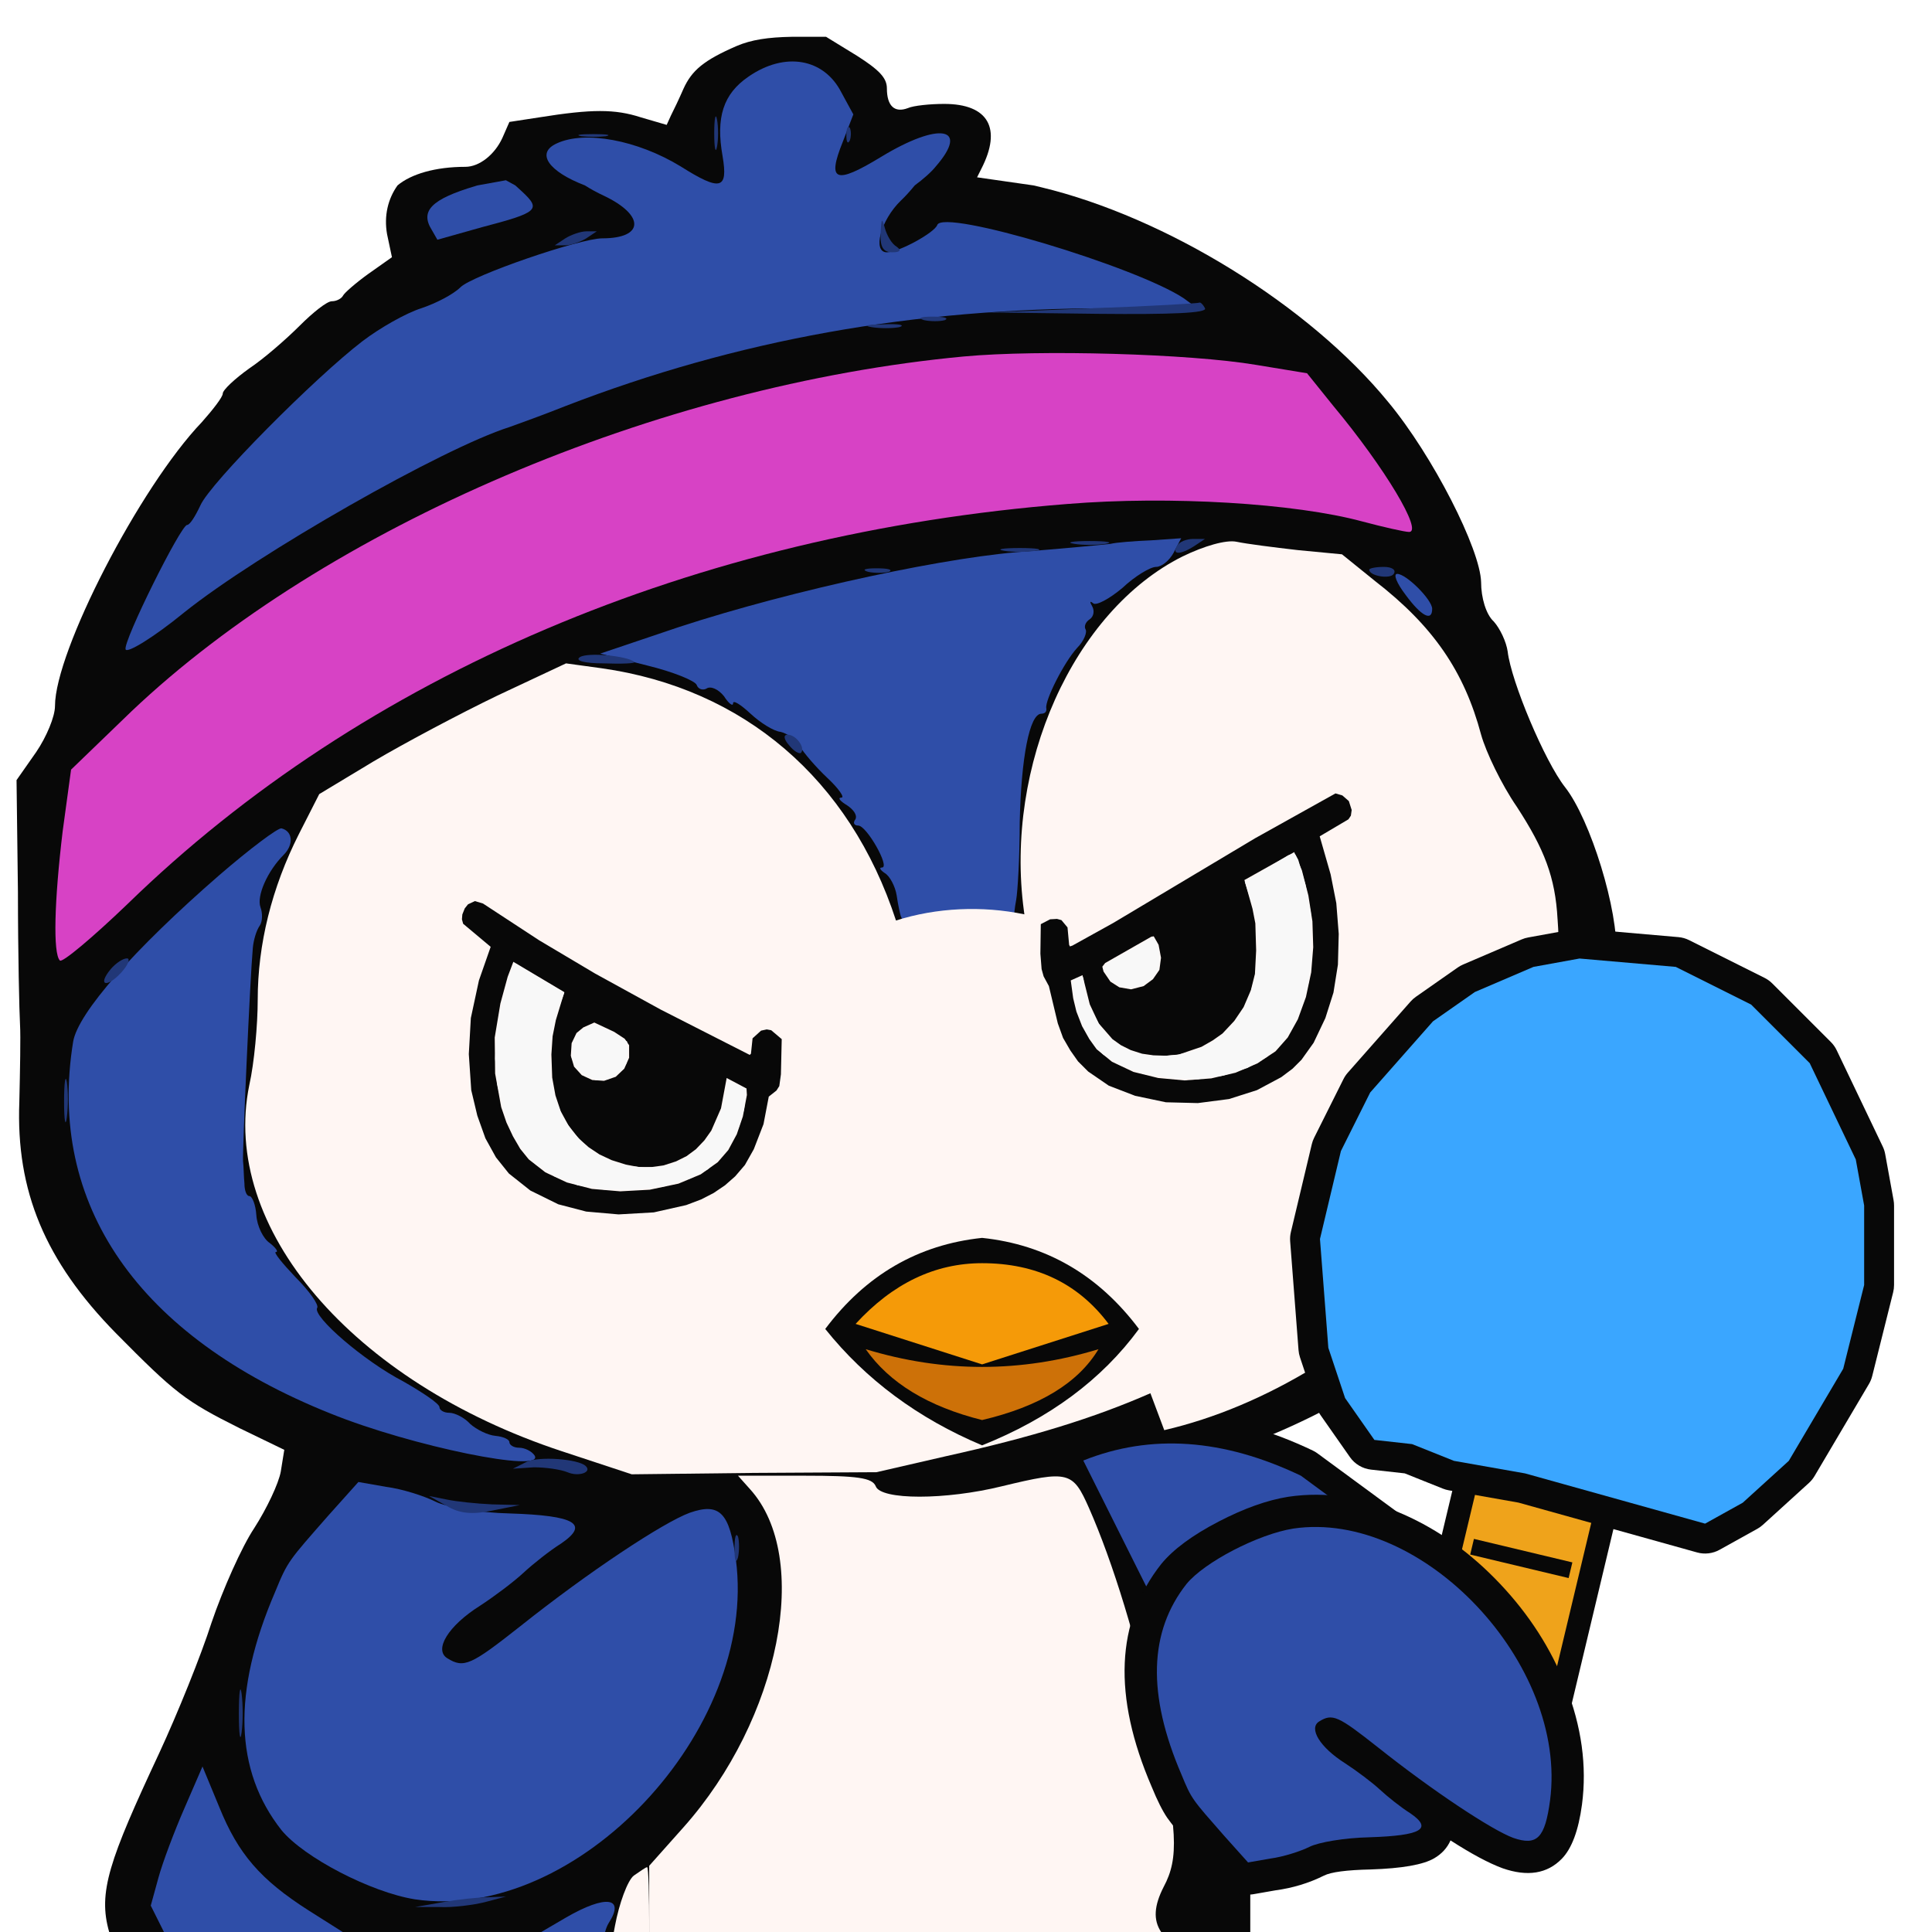
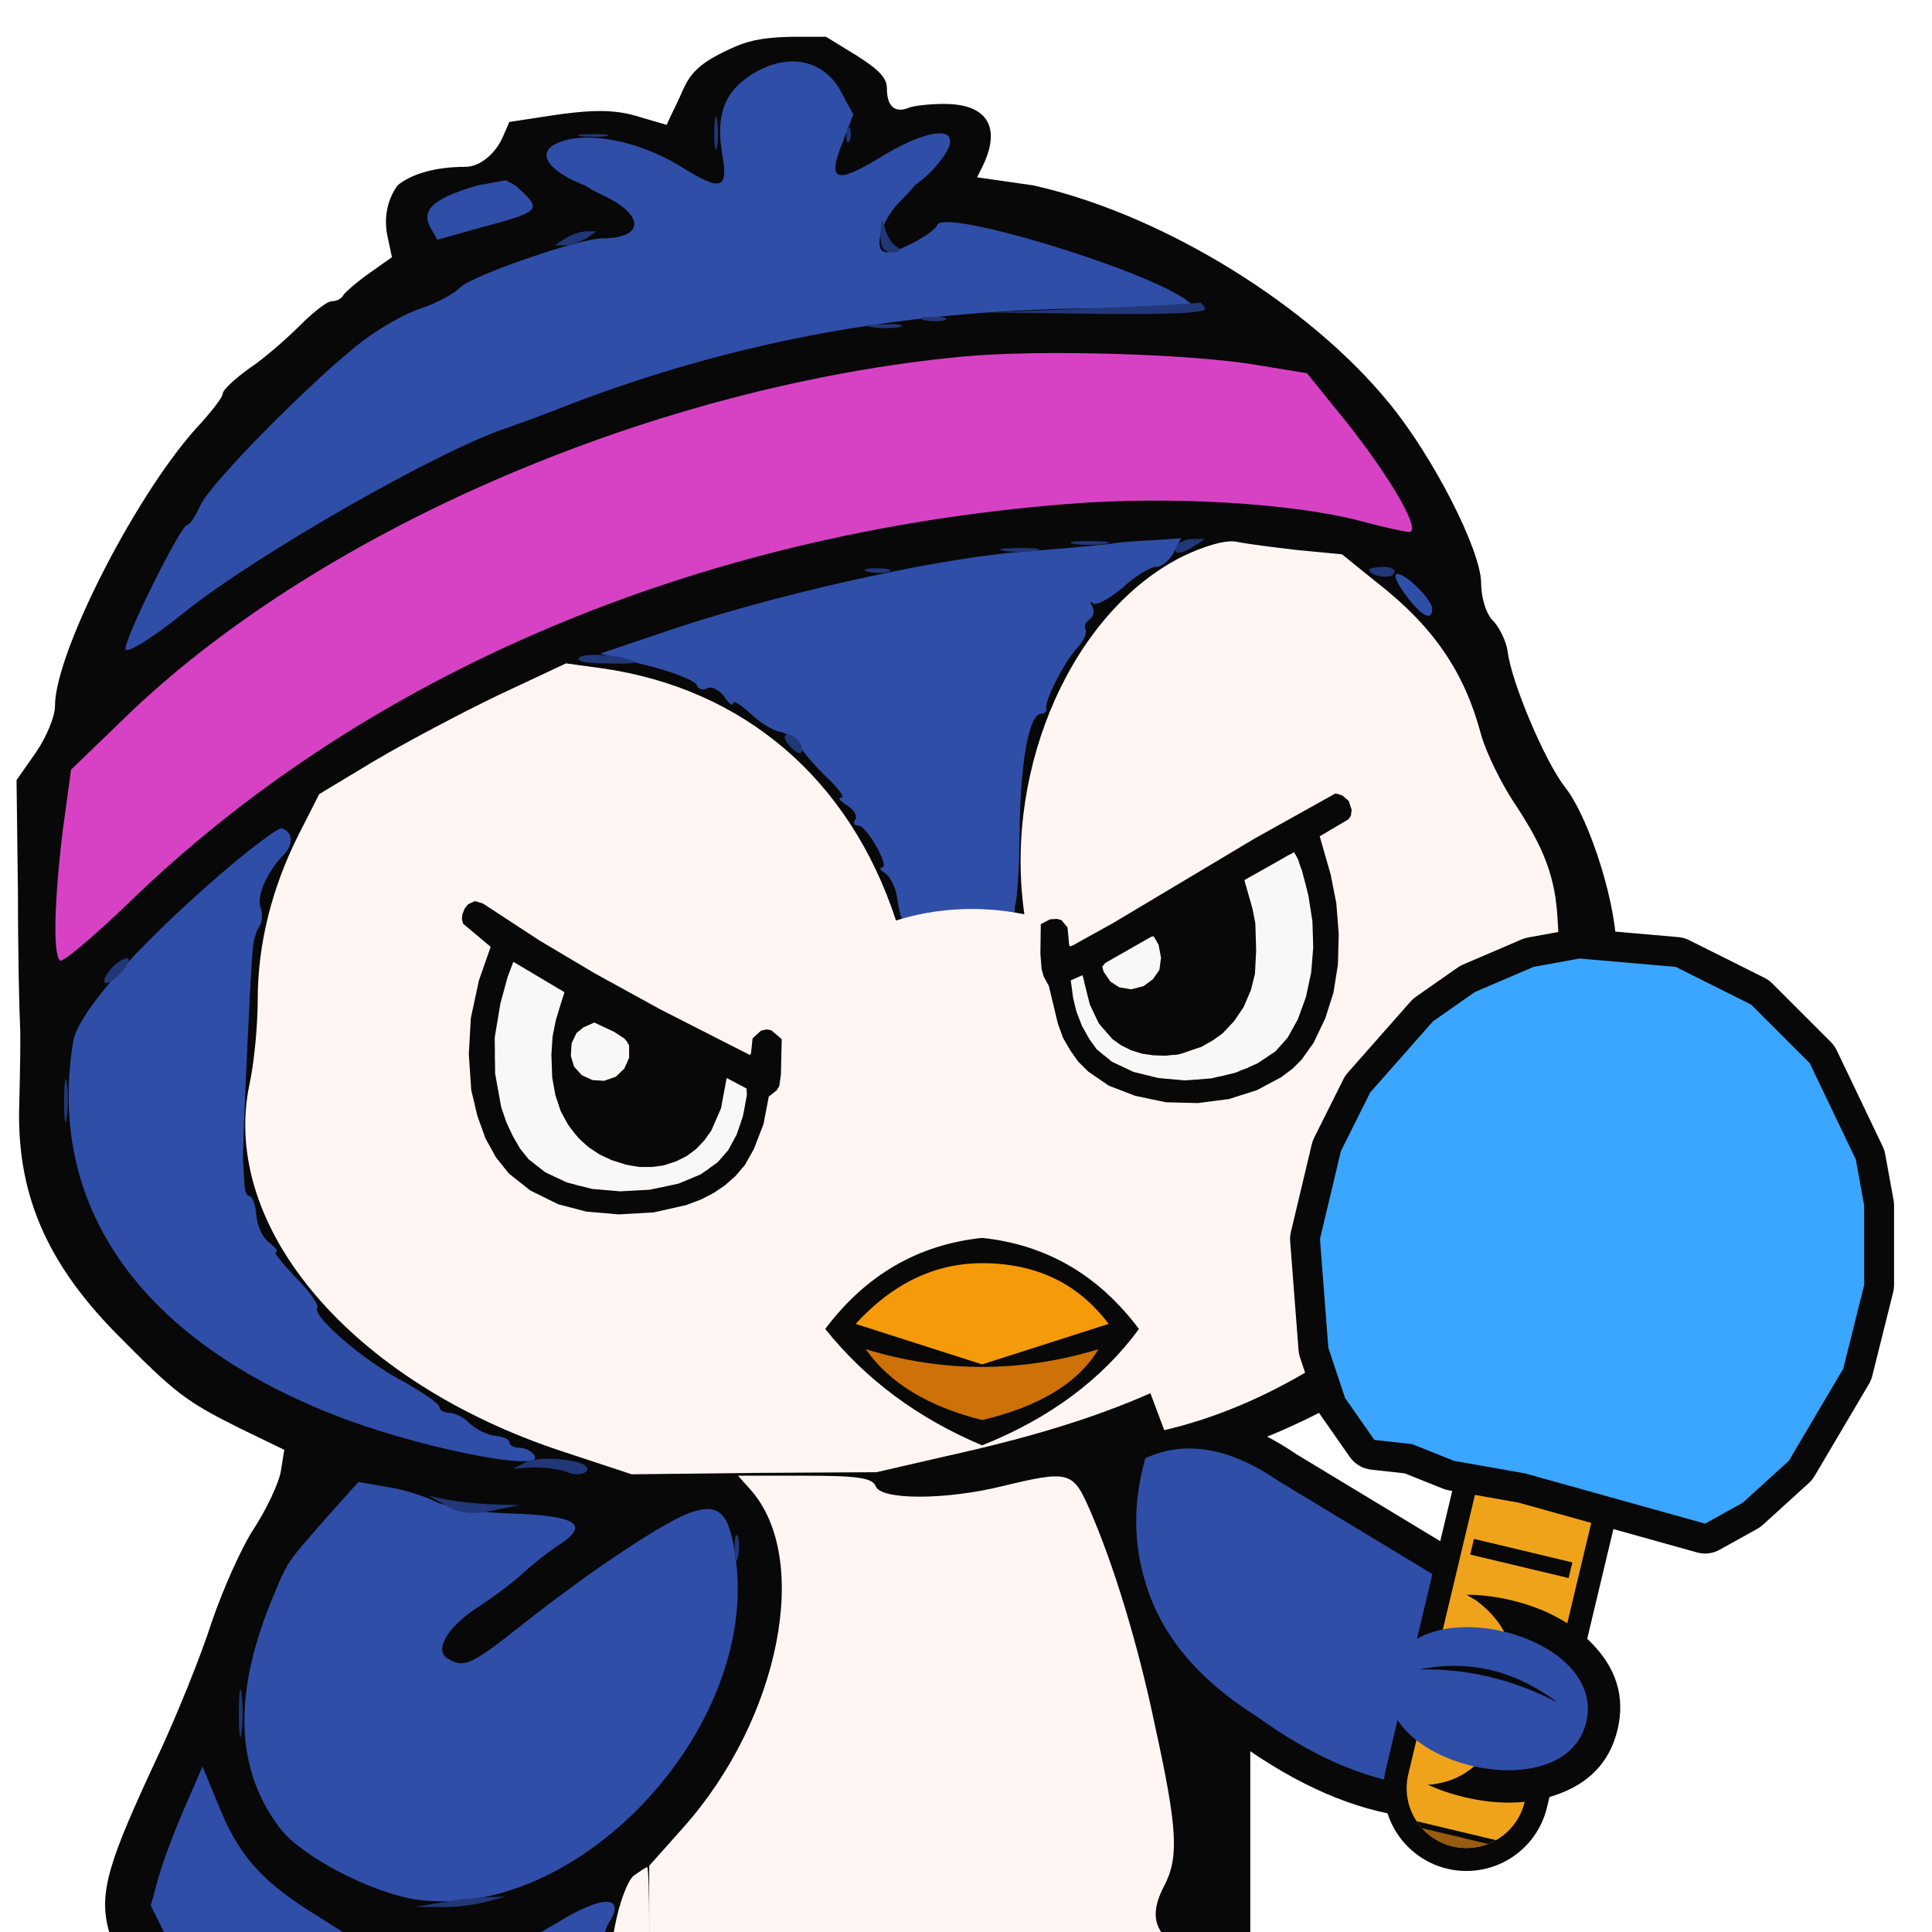
<svg xmlns="http://www.w3.org/2000/svg" viewBox="0 0 420 420" aria-hidden="true" class="sthings" data-character="pip">
  <g data-pip-part="body">
    <path fill="#080808" fill-rule="evenodd" d="M160.128 10.006C163.32 8.638 166.967 8.091 172.135 8H179.58L186.267 12.103C191.13 15.203 192.802 16.936 192.802 19.215C192.802 23.045 194.474 24.595 197.362 23.501C198.577 22.954 202.225 22.589 205.264 22.589C214.839 22.589 217.878 27.878 213.32 36.723L212.408 38.547L224.663 40.305L226.389 40.718C253.592 47.253 284.595 66.401 301.767 87.373C311.495 99.076 321.828 119.44 321.98 126.582C321.98 129.926 323.045 133.573 324.716 135.093C326.084 136.613 327.451 139.501 327.755 141.628C328.515 148.163 335.81 165.488 340.217 171.11C345.764 178.157 351.902 198.068 351.339 207.505H271.8V420.0H23.735C21.258 411.385 23.707 404.441 34.598 381.139C38.549 372.628 43.716 359.863 45.996 352.719C48.427 345.577 52.53 336.306 55.266 332.203C58.002 327.947 60.586 322.477 61.041 319.893L61.801 315.182L52.075 310.471C40.221 304.544 38.093 302.872 25.176 289.803C9.826 274.15 3.443 258.952 4.203 239.5C4.355 232.813 4.508 225.214 4.355 222.782C4.203 220.198 3.899 207.281 3.899 193.907L3.596 169.591L7.851 163.513C10.13 160.169 11.954 155.762 11.954 153.482C11.954 141.628 30.342 105.915 43.868 91.781C46.3 89.045 48.427 86.309 48.427 85.55C48.427 84.79 51.011 82.358 54.202 80.079C57.395 77.951 62.258 73.696 65.145 70.808C68.033 67.921 71.072 65.49 72.136 65.49C73.199 65.49 74.263 64.881 74.567 64.273C74.871 63.666 77.302 61.538 80.038 59.563L85.205 55.915L84.141 50.9C83.444 46.908 84.333 43.233 86.42 40.305C89.34 37.848 94.605 36.267 101.162 36.267C104.202 36.267 107.546 33.623 109.217 29.975L110.737 26.51L117.272 25.507C128.67 23.684 133.685 23.684 139.308 25.507L144.93 27.149L145.842 25.142C146.451 23.957 147.666 21.404 148.578 19.306C150.402 15.294 152.986 13.106 160.128 10.006Z" />
    <path fill="#080808" fill-rule="evenodd" d="M326.8 192.105 351.338 207.505Q350.89 221.805 349.9 238.305Q347.7 269.105 314.7 288.905Q286.1 312.005 252.0 319.705L248.7 305.405Q290.5 294.405 308.1 271.305Q331.2 246.005 326.8 219.605Z" />
    <path fill="#2f4ea8" fill-rule="evenodd" d="M162.712 16.662C170.614 11.191 179.125 12.65 182.924 20.127L185.508 24.869L183.228 30.796C179.733 39.458 181.557 40.188 191.587 34.079C204.201 26.419 210.887 27.605 203.44 36.175C202.47 37.399 200.691 38.958 198.86 40.305C197.826 41.573 196.774 42.727 195.842 43.605C191.435 47.86 189.611 54.851 192.802 54.851C195.386 54.851 203.137 50.596 203.745 48.925C204.961 45.277 247.21 58.043 257.391 64.881L260.279 67.009H241.13C198.426 67.009 160.28 73.847 122.895 88.285C118.336 90.109 112.864 92.084 110.737 92.844C96.299 97.404 56.026 120.352 40.07 133.118C33.383 138.589 27.608 142.084 27.303 141.172C26.696 139.501 39.31 114.121 40.677 114.121C41.285 114.121 42.501 112.145 43.564 109.866C45.692 105.003 68.488 82.054 78.823 74.152C82.622 71.265 88.245 68.072 91.588 67.009C94.779 65.945 98.579 63.969 100.099 62.45C102.683 59.866 126.086 51.812 130.949 51.812C140.067 51.812 140.22 46.796 131.253 42.541C129.771 41.852 128.4 41.1 127.153 40.305C119.322 37.308 116.352 33.284 121.071 31.161C127.15 28.334 138.548 30.431 147.971 36.175C156.633 41.647 158.304 41.191 157.089 33.988C155.57 25.507 157.24 20.401 162.712 16.662Z" />
    <path fill="#2f4ea8" fill-rule="evenodd" d="M112.022 40.305 113.473 41.629C117.727 45.581 116.967 46.189 104.81 49.38L95.084 52.116L93.867 49.988C91.285 45.884 93.716 43.301 103.442 40.414L103.802 40.305L109.977 39.185Z" />
    <path fill="#2f4ea8" fill-rule="evenodd" d="M241.435 118.225C242.65 117.92 246.601 117.616 250.249 117.465L256.784 117.008L255.112 120.2C254.2 121.871 252.528 123.24 251.312 123.24C250.097 123.24 246.753 125.215 244.017 127.798C241.13 130.23 238.242 131.75 237.635 131.142C236.875 130.534 236.875 130.838 237.483 131.902C237.939 132.814 237.787 134.029 236.875 134.638C235.963 135.245 235.66 136.157 235.963 136.765C236.42 137.372 235.66 139.348 234.139 140.868C231.252 144.059 227.149 152.266 227.452 153.938C227.604 154.697 227.149 155.154 226.389 155.154C223.805 155.154 221.982 164.728 221.677 178.862C221.677 186.46 221.222 193.907 220.917 195.579C220.614 197.098 220.31 199.682 220.31 201.05C220.158 202.873 218.942 203.785 216.359 203.785C214.23 203.785 210.127 204.85 207.088 206.065C201.313 208.496 197.058 207.737 198.426 204.393C198.882 203.178 198.426 202.266 197.514 202.266C196.602 202.266 195.995 201.809 195.995 201.05C196.146 200.442 196.146 199.682 195.842 199.226C195.69 198.77 195.235 196.794 194.93 194.667C194.626 192.691 193.411 190.412 192.347 189.804C191.435 189.196 190.979 188.588 191.739 188.588C193.562 188.588 188.396 179.469 186.572 179.469C185.66 179.469 185.355 178.862 185.964 178.102C186.42 177.19 185.508 175.975 184.14 175.063C182.621 174.151 182.012 173.391 182.924 173.391C183.685 173.391 182.316 171.415 179.885 169.135C177.301 166.704 174.717 163.665 173.805 162.144C173.046 160.777 171.071 159.409 169.702 159.105C168.183 158.953 165.296 157.129 163.167 155.154C161.04 153.178 159.368 152.115 159.368 152.875C159.368 153.634 158.457 153.026 157.392 151.354C156.177 149.834 154.505 149.075 153.593 149.682C152.834 150.139 151.77 149.834 151.465 148.922C151.162 148.01 146.299 146.035 140.676 144.668L130.493 142.084L143.108 137.829C166.663 129.622 201.921 121.719 220.917 120.047C230.948 119.288 240.218 118.376 241.435 118.225Z" />
    <path fill="#2f4ea8" fill-rule="evenodd" d="M305.567 129.318C303.591 126.734 302.832 124.759 303.743 124.759C305.72 124.759 311.342 130.382 311.342 132.357C311.342 135.245 308.911 133.878 305.567 129.318Z" />
    <path fill="#2f4ea8" fill-rule="evenodd" d="M47.667 190.259C54.354 184.484 60.434 179.926 61.193 180.078C63.625 180.685 63.929 183.572 61.649 185.853C58.154 189.347 55.723 194.819 56.634 197.251C57.09 198.466 57.09 200.29 56.483 201.202C55.723 202.266 55.114 204.393 54.963 206.065C54.354 212.752 52.683 250.29 52.835 252.417C52.987 253.632 52.987 255.913 53.139 257.28C53.139 258.8 53.595 260.016 54.202 260.016C54.811 260.016 55.571 261.84 55.723 264.119C55.874 266.551 57.242 269.285 58.61 270.197C59.977 271.262 60.586 272.173 59.977 272.173C59.37 272.173 61.346 274.605 64.233 277.644C67.273 280.684 69.4 283.723 68.945 284.331C67.88 286.155 79.126 295.881 87.637 300.289C91.892 302.72 95.539 305.152 95.539 305.912C95.539 306.519 96.451 307.128 97.667 307.128C98.883 307.128 101.011 308.191 102.226 309.559C103.595 310.775 106.026 311.991 107.698 312.143C109.37 312.294 110.737 312.903 110.737 313.51C110.737 314.118 111.649 314.726 112.864 314.726C114.08 314.726 115.6 315.485 116.208 316.397C118.639 320.35 89.461 314.422 71.832 307.279C30.039 290.563 10.13 261.84 15.905 226.429C16.97 220.198 29.127 206.369 47.667 190.259Z" />
-     <path fill="#080808" fill-rule="evenodd" d="M233.253 311.887Q257.717 302.103 285.41 315.347Q285.925 315.593 286.384 315.931L323.784 343.431Q324.264 343.784 324.666 344.224Q325.067 344.664 325.377 345.173Q325.685 345.684 325.888 346.244Q326.091 346.804 326.181 347.393Q326.271 347.982 326.243 348.577Q326.217 349.172 326.075 349.75Q325.932 350.329 325.68 350.869Q325.427 351.409 325.074 351.889Q324.857 352.185 324.605 352.452Q306.216 371.991 283.164 381.295Q274.377 385.931 266.662 381.644Q260.033 377.961 255.407 367.569L244.585 349.173Q244.48 348.995 244.389 348.811L230.089 320.211Q229.822 319.678 229.665 319.103Q229.507 318.528 229.465 317.934Q229.423 317.339 229.497 316.748Q229.572 316.158 229.76 315.592Q229.949 315.027 230.244 314.509Q230.539 313.992 230.93 313.541Q231.32 313.091 231.791 312.726Q232.262 312.36 232.794 312.094Q233.02 311.981 233.253 311.887Z" />
-     <path fill="#2f4ea8" fill-rule="evenodd" d="M235.5 317.505Q257.5 308.705 282.8 320.805L320.2 348.305Q302.6 367.005 280.6 375.805Q276.341 378.128 272.627 377.453Q265.79 376.21 260.8 364.805L249.8 346.105Z" />
+     <path fill="#080808" fill-rule="evenodd" d="M246.067 310.644Q262.609 303.01 281.792 316.113L324.622 342.01Q324.921 342.191 325.2 342.4Q341.325 354.494 333.623 375.274Q326.946 396.345 306.534 394.984Q306.333 394.971 306.132 394.946Q288.434 392.734 269.077 378.801Q248.004 365.423 242.284 345.975Q237.699 331.074 242.269 315.077Q242.373 314.715 242.515 314.366Q242.656 314.017 242.835 313.685Q243.013 313.353 243.226 313.043Q243.439 312.732 243.684 312.446Q243.929 312.16 244.203 311.902Q244.478 311.644 244.778 311.417Q245.078 311.189 245.402 310.996Q245.725 310.802 246.067 310.644Z" />
+     <path fill="#2f4ea8" fill-rule="evenodd" d="M249 317Q262 311 278 322L321 348Q333 357 327 373Q322 389 307 388Q291 386 273 373Q254 361 249 344Q245 331 249 317Z" />
    <path fill="#2f4ea8" fill-rule="evenodd" d="M71.376 329.468 77.911 322.172 83.989 323.237C87.485 323.693 92.196 325.213 94.627 326.428C97.059 327.644 104.05 328.859 110.889 329.012C125.023 329.468 128.214 331.291 121.983 335.546C119.551 337.066 115.904 339.954 113.776 341.929C111.649 343.905 107.393 347.096 104.354 349.072C97.363 353.479 94.324 358.646 97.211 360.47C100.859 362.75 102.378 361.99 113.168 353.479C128.062 341.626 144.171 330.988 149.946 328.859C156.48 326.58 158.609 328.859 159.976 339.042C164.839 376.123 125.326 418.068 90.221 412.901C80.646 411.381 66.057 403.782 61.193 397.856C51.011 384.938 50.403 367.917 59.826 346.032C62.561 339.346 62.713 339.346 71.376 329.468Z" />
    <path fill="#2f4ea8" fill-rule="evenodd" d="M40.07 393.144 44.021 384.026 47.667 392.841C51.771 403.022 56.634 408.646 67.121 415.332L74.498 420.0H35.64L32.774 414.269L34.446 408.19C35.358 404.846 37.941 398.007 40.07 393.144Z" />
    <path fill="#2f4ea8" fill-rule="evenodd" d="M123.047 416.853C131.71 411.838 135.964 412.445 132.317 418.068C131.991 418.611 131.724 419.29 131.542 420.0H117.666Z" />
    <path fill="#213777" fill-rule="evenodd" d="M155.265 28.972C155.265 25.689 155.57 24.413 155.873 25.963C156.177 27.605 156.177 30.34 155.873 31.89C155.57 33.531 155.265 32.255 155.265 28.972Z" />
    <path fill="#213777" fill-rule="evenodd" d="M183.988 29.428C183.988 27.878 184.292 27.24 184.748 27.787C185.052 28.425 185.052 29.701 184.748 30.523C184.292 31.434 183.988 30.887 183.988 29.428Z" />
    <path fill="#213777" fill-rule="evenodd" d="M126.39 29.61C124.871 29.337 126.086 29.154 128.974 29.154C131.861 29.154 133.077 29.337 131.71 29.61C130.189 29.793 127.758 29.793 126.39 29.61Z" />
    <path fill="#213777" fill-rule="evenodd" d="M191.435 50.596C191.587 47.404 191.739 47.253 192.347 49.532C192.802 51.204 193.866 53.028 194.93 53.635C195.995 54.395 195.69 54.851 194.018 54.851C192.042 54.851 191.283 53.788 191.435 50.596Z" />
    <path fill="#213777" fill-rule="evenodd" d="M122.895 51.812C124.111 51.052 126.238 50.292 127.454 50.292H129.734L127.454 51.812C126.238 52.571 124.111 53.331 122.895 53.331H120.615Z" />
    <path fill="#213777" fill-rule="evenodd" d="M237.635 67.009C250.249 66.553 260.583 65.945 260.735 65.793C260.887 65.641 261.495 66.097 261.951 67.009C262.559 68.072 254.504 68.377 238.851 68.225L214.839 67.921Z" />
    <path fill="#213777" fill-rule="evenodd" d="M200.858 69.593C199.337 69.137 200.249 68.832 202.68 68.832C205.264 68.832 206.328 69.137 205.416 69.593C204.352 69.896 202.225 69.896 200.858 69.593Z" />
    <path fill="#213777" fill-rule="evenodd" d="M189.46 71.113C187.484 70.808 188.699 70.504 192.042 70.504C195.386 70.353 196.905 70.656 195.538 71.113C194.018 71.416 191.283 71.416 189.46 71.113Z" />
    <path fill="#213777" fill-rule="evenodd" d="M233.532 118.225C231.555 117.92 233.076 117.616 236.875 117.616C240.674 117.616 242.195 117.92 240.371 118.225C238.395 118.528 235.355 118.528 233.532 118.225Z" />
    <path fill="#213777" fill-rule="evenodd" d="M255.872 118.68C256.327 117.768 257.999 117.16 259.367 117.16H261.951L259.671 118.68C256.632 120.656 254.655 120.656 255.872 118.68Z" />
    <path fill="#213777" fill-rule="evenodd" d="M218.335 119.744C216.359 119.44 217.878 119.135 221.677 119.135C225.477 119.135 226.997 119.44 225.173 119.744C223.198 120.047 220.158 120.047 218.335 119.744Z" />
    <path fill="#213777" fill-rule="evenodd" d="M188.699 124.303C187.179 123.847 188.091 123.543 190.523 123.543C193.107 123.543 194.171 123.847 193.259 124.303C192.195 124.607 190.067 124.607 188.699 124.303Z" />
    <path fill="#213777" fill-rule="evenodd" d="M297.664 123.847C297.664 123.543 299.033 123.24 300.855 123.24C302.527 123.24 303.591 123.847 302.984 124.759C302.224 125.975 297.664 125.215 297.664 123.847Z" />
    <path fill="#213777" fill-rule="evenodd" d="M126.086 142.844C127.758 141.78 136.268 142.54 137.94 143.907C138.245 144.212 135.204 144.364 131.253 144.212C126.998 144.212 124.871 143.604 126.086 142.844Z" />
    <path fill="#213777" fill-rule="evenodd" d="M171.526 161.993C170.311 160.625 170.311 159.713 171.223 159.713C173.046 159.713 175.174 162.601 174.11 163.665C173.805 163.968 172.59 163.36 171.526 161.993Z" />
    <path fill="#213777" fill-rule="evenodd" d="M24.112 210.625C25.176 209.408 26.696 208.344 27.608 208.344C28.367 208.344 27.911 209.713 26.391 211.384C23.2 214.879 21.073 214.271 24.112 210.625Z" />
    <path fill="#213777" fill-rule="evenodd" d="M13.929 239.5C13.929 235.244 14.234 233.42 14.538 235.244C14.841 237.219 14.841 240.563 14.538 242.843C14.234 245.275 13.929 243.603 13.929 239.5Z" />
    <path fill="#213777" fill-rule="evenodd" d="M114.536 317.766C117.272 316.55 125.63 317.157 127.302 318.678C128.822 320.045 125.783 321.109 123.351 320.045C121.83 319.438 118.639 318.981 116.055 318.981L111.497 319.285Z" />
    <path fill="#213777" fill-rule="evenodd" d="M97.059 327.34 93.26 325.213 97.059 325.972C99.187 326.428 103.595 326.884 106.938 327.035L113.016 327.188L106.938 328.404C102.53 329.316 99.795 329.012 97.059 327.34Z" />
    <path fill="#213777" fill-rule="evenodd" d="M159.673 336.763C159.673 334.179 159.976 333.115 160.433 334.027C160.736 335.091 160.736 337.218 160.433 338.585C159.976 340.106 159.673 339.194 159.673 336.763Z" />
    <path fill="#213777" fill-rule="evenodd" d="M51.923 372.476C51.923 367.917 52.227 365.941 52.53 368.221C52.835 370.653 52.835 374.3 52.53 376.579C52.227 379.01 51.923 377.035 51.923 372.476Z" />
    <path fill="#213777" fill-rule="evenodd" d="M96.299 413.509C99.642 412.901 104.05 412.445 106.177 412.445L109.977 412.293L105.417 413.509C102.986 414.117 98.427 414.725 95.539 414.572H90.221Z" />
    <path fill="#fff6f3" fill-rule="evenodd" d="M257.087 120.959C261.799 118.68 266.51 117.313 268.789 117.768C270.917 118.225 276.845 118.984 282.163 119.592L291.737 120.504L298.88 126.279C311.646 136.157 318.333 146.035 321.98 159.713C323.045 163.513 326.388 170.503 329.73 175.366C335.733 184.57 338.107 190.73 338.598 199.805H338.603Q341.1 232.805 318.0 271.305Q286.1 303.205 253.1 310.905L250.089 302.878C237.848 308.255 224.218 312.453 205.721 316.55L190.523 320.045L163.927 320.197L137.333 320.501L122.135 315.485C76.542 300.441 47.82 266.854 54.202 235.852C55.266 231.141 56.026 222.782 56.026 217.31C56.026 205.305 59.066 192.995 64.992 181.293L69.4 172.631L81.254 165.488C87.941 161.537 99.947 155.154 108.153 151.203L123.047 144.212L130.798 145.276C161.639 149.638 184.737 169.343 194.781 200.112C203.601 197.304 213.52 196.856 222.69 198.768L222.589 198.01C218.335 166.4 233.379 132.814 257.087 120.959Z" />
    <path fill="#fff6f3" fill-rule="evenodd" d="M137.788 407.734C139.155 406.822 140.372 405.91 140.676 405.91C140.979 405.91 141.132 411.99 141.132 419.588V420.0H133.439C133.518 419.573 133.6 419.132 133.685 418.676C134.597 413.813 136.421 408.797 137.788 407.734Z" />
    <path fill="#fff6f3" fill-rule="evenodd" d="M163.016 323.693 160.433 320.805H174.87C186.42 320.805 189.611 321.26 190.371 323.084C191.435 326.125 205.568 326.125 217.878 323.084C232.315 319.59 233.227 319.893 236.723 327.796C241.89 339.497 247.361 357.127 251.161 375.516C256.024 397.704 256.327 403.934 252.984 410.166C250.873 414.284 250.668 417.375 252.423 420.0H141.132V405.606L148.578 397.247C169.551 373.692 176.541 338.585 163.016 323.693Z" />
    <path fill="#d742c5" fill-rule="evenodd" d="M209.52 77.495C225.933 75.976 258.608 76.888 273.045 79.319L284.139 81.143L289.762 88.133C301.16 101.81 309.366 115.641 306.327 115.641C305.415 115.641 300.704 114.577 296.145 113.36C281.555 109.409 254.352 107.738 232.012 109.562C151.162 115.944 78.974 146.643 27.76 196.491C20.161 203.785 13.474 209.408 13.017 208.801C11.498 207.281 11.802 195.882 13.626 180.685L15.449 167.312L28.52 154.697C70.767 114.577 142.955 83.726 209.52 77.495Z" />
  </g>
  <g class="sthings-face" data-face="angry">
    <g data-pip-part="eye-0">
      <path fill="#080808" fill-rule="evenodd" d="M101.74 196.593 103.236 195.889 104.996 196.417 117.228 204.425 129.372 211.641 143.628 219.473 162.988 229.329 163.252 229.065 163.604 225.721 165.452 224.049 166.684 223.785 167.652 223.961 169.94 225.897 169.764 233.553 169.412 236.105 168.796 237.073 167.124 238.393 165.98 244.377 163.868 249.833 161.932 253.265 159.82 255.729 157.62 257.665 155.156 259.337 152.428 260.745 149.172 261.977 142.132 263.561 134.476 264.001 127.436 263.385 121.364 261.801 115.292 258.809 110.628 255.113 107.812 251.593 105.524 247.457 103.764 242.529 102.444 236.985 101.916 229.153 102.356 221.321 104.116 213.137 106.668 205.833 100.684 200.817 100.42 199.849 100.508 198.793 101.036 197.473 101.74 196.593ZM111.596 209.089 110.364 212.345 108.78 218.153 107.548 225.545 107.636 233.377 108.956 240.681 110.1 244.025 111.508 247.017 113.092 249.745 114.94 252.033 118.548 254.849 123.212 257.049 128.668 258.457 134.828 258.985 141.252 258.633 147.5 257.313 152.34 255.289 156.036 252.649 158.324 250.009 160.172 246.577 161.492 242.705 162.372 238.041 162.284 236.633 157.972 234.345 156.74 240.945 154.628 245.785 153.132 247.897 151.284 249.833 149.26 251.329 146.972 252.473 144.244 253.353 141.692 253.705H138.876L136.06 253.177L132.98 252.209L130.34 250.977L127.964 249.393L125.852 247.545L123.564 244.641L121.892 241.561L120.748 238.129L120.044 234.257L119.868 229.241L120.132 225.281L120.836 221.761L122.684 215.689L111.596 209.089ZM133.508 224.313 129.196 222.289 126.82 223.345 125.324 224.577 124.268 226.777 124.092 229.505 124.796 231.881 126.468 233.729 128.756 234.785 131.308 234.961 133.86 234.081 135.708 232.321 136.764 229.945V227.217L135.796 225.809L133.508 224.313Z" />
      <path fill="#f8f8f8" fill-rule="evenodd" d="M110.54 212.345 111.86 209.353 122.684 215.777 121.012 220.353 119.956 225.281 119.516 230.033 119.78 234.433 120.748 238.833 122.332 242.793 124.62 246.225 127.524 249.217 129.724 250.801 132.1 252.033 134.652 253.001 137.204 253.529 140.196 253.793 143.1 253.705 145.652 253.177 147.764 252.385 149.788 251.241 151.812 249.569 153.572 247.721 155.068 245.521 157.004 240.769 158.148 234.697 162.284 236.721 161.756 241.209 160.7 244.817 159.204 248.073 157.18 251.065 153.836 254.233 149.876 256.257 144.332 257.929 137.908 258.721 131.484 258.633 125.588 257.665 120.66 255.817 116.524 253.177 113.62 250.185 111.508 246.753 109.396 241.385 108.076 235.665 107.636 230.121 107.9 224.313 108.868 218.417 110.54 212.345ZM126.82 223.609 128.668 222.729 129.548 222.641 133.508 224.577 136.324 226.425 136.588 228.449 136.236 231.089 135.444 232.409 134.036 233.641 132.012 234.697 129.46 234.785 126.996 233.817 125.148 232.057 124.268 229.945 124.356 227.305 125.236 225.105 126.82 223.609Z" />
    </g>
    <g data-pip-part="eye-1">
      <path fill="#080808" fill-rule="evenodd" d="M290.324 172.481 291.82 172.921 293.228 174.153 293.844 176.089 293.668 177.321 293.14 178.113 286.892 181.809 289.268 190.081 290.5 196.329 291.028 203.017 290.852 209.705 289.884 215.777 288.124 221.321 285.572 226.689 282.932 230.385 280.996 232.321 278.532 234.169 273.252 236.985 267.18 238.921 260.404 239.801 253.452 239.625 246.764 238.217 241.044 236.017 236.556 232.937 234.356 230.737 232.684 228.361 231.1 225.633 229.956 222.465 228.02 214.369 226.876 212.257 226.436 210.673 226.172 207.329 226.26 200.905 228.284 199.849 229.78 199.761 230.748 200.025 232.068 201.609 232.42 205.393 232.596 205.745 233.124 205.569 242.012 200.641 272.812 182.249 290.324 172.481ZM283.02 189.201 281.348 185.241 270.524 191.313 272.284 197.561 272.9 200.729 273.076 206.625 272.812 211.729 271.932 215.249 270.348 218.945 268.324 221.937 265.772 224.665 263.66 226.161 261.196 227.569 256.268 229.241 253.452 229.505 250.724 229.417 248.26 229.065 245.796 228.273 243.684 227.217 241.836 225.897 238.844 222.465 236.908 218.329 235.324 211.993 232.772 213.137 233.3 217.009 234.004 219.913 235.236 223.081 236.82 225.897 238.404 228.097 241.748 230.825 246.412 233.025 251.78 234.345 257.5 234.873 263.308 234.433 268.588 233.201 273.34 231.177 277.3 228.537 279.94 225.545 282.14 221.585 283.9 216.745 285.044 211.377 285.484 205.921 285.308 200.289 284.428 194.657 283.02 189.201ZM251.868 205.393 250.812 203.545 250.284 203.633 240.252 209.353 239.636 210.145 239.9 211.201 241.396 213.401 243.332 214.633 245.884 215.073 248.612 214.369 250.636 212.873 252.044 210.849 252.396 208.209 251.868 205.393Z" />
      <path fill="#f8f8f8" fill-rule="evenodd" d="M280.028 185.945 281.084 185.593 281.612 185.769 282.228 186.913 283.812 192.369 284.956 198.441 285.132 208.209 284.516 213.489 283.46 217.625 282.14 221.145 280.556 224.225 278.62 226.865 275.364 229.769 271.228 232.145 265.948 233.817 260.492 234.609 254.508 234.433 248.612 233.465 243.596 231.617 239.812 229.241 238.052 227.481 236.468 225.105 235.06 222.289 234.004 219.473 232.948 213.577 233.3 213.049 234.884 212.345 235.5 212.521 235.852 215.513 236.908 218.857 239.372 223.433 240.868 225.193 242.628 226.689 244.652 227.921 246.764 228.801 249.316 229.417 252.484 229.593 255.828 229.329 258.644 228.713 261.108 227.833 263.572 226.513 265.86 224.753 267.972 222.641 270.084 219.737 271.668 216.393 272.724 212.697 273.34 208.825 273.428 204.689 273.076 200.465 272.284 196.945 270.612 191.665 280.028 185.945ZM250.636 203.721 251.428 204.777 252.044 206.889 252.132 209.089 251.868 210.761 250.372 212.873 248.26 214.281 245.884 214.809 243.508 214.457 241.396 213.049 239.812 210.585 240.516 209.441 250.636 203.721Z" />
    </g>
    <g data-pip-part="beak">
      <path fill="#080808" fill-rule="evenodd" d="M179.4 288.905Q192.6 271.305 213.5 269.105Q234.4 271.305 247.6 288.905Q235.5 305.405 213.5 314.205Q192.6 305.405 179.4 288.905Z" />
      <path fill="#cd7108" fill-rule="evenodd" d="M188.2 293.305Q213.5 301.005 238.8 293.305Q232.2 304.305 213.5 308.705Q195.9 304.305 188.2 293.305Z" />
      <path fill="#f59a08" fill-rule="evenodd" d="M186.0 287.805Q198.1 274.605 213.5 274.605Q231.1 274.605 241.0 287.805L213.5 296.605L186.0 287.805Z" />
    </g>
  </g>
  <g data-pip-part="racket">
-     <path fill="#080808" fill-rule="evenodd" d="M353.666 320.181 335.516 396.181Q335.312 397.042 335.023 397.878Q334.734 398.713 334.365 399.517Q333.996 400.32 333.55 401.083Q333.103 401.846 332.584 402.563Q332.329 402.916 332.056 403.257L300.393 395.7Q300.303 395.271 300.234 394.837Q300.095 393.964 300.041 393.082Q299.989 392.198 300.023 391.315Q300.056 390.432 300.176 389.555Q300.297 388.679 300.501 387.819L318.651 311.819Q318.856 310.959 319.145 310.123Q319.433 309.287 319.803 308.484Q320.173 307.68 320.618 306.916Q321.065 306.153 321.584 305.437Q322.102 304.721 322.689 304.06Q323.276 303.399 323.924 302.797Q324.573 302.196 325.278 301.662Q325.982 301.127 326.735 300.664Q327.489 300.201 328.284 299.814Q329.078 299.428 329.908 299.12Q330.737 298.813 331.593 298.588Q332.447 298.364 333.321 298.225Q334.194 298.086 335.077 298.033Q335.96 297.979 336.843 298.013Q337.727 298.047 338.603 298.167Q339.48 298.287 340.339 298.493Q341.199 298.697 342.035 298.987Q342.871 299.275 343.675 299.644Q344.478 300.014 345.242 300.459Q346.005 300.906 346.721 301.425Q347.437 301.943 348.098 302.531Q348.76 303.117 349.361 303.766Q349.963 304.414 350.497 305.119Q351.032 305.823 351.495 306.577Q351.957 307.33 352.344 308.125Q352.731 308.921 353.038 309.75Q353.345 310.578 353.57 311.434Q353.794 312.29 353.934 313.162Q354.072 314.036 354.126 314.919Q354.179 315.801 354.145 316.686Q354.112 317.569 353.992 318.444Q353.871 319.321 353.666 320.181Z" />
-     <path fill="#efa31b" fill-rule="evenodd" d="M348.803 319.02 330.653 395.02Q330.505 395.641 330.297 396.244Q330.088 396.848 329.822 397.429Q329.554 398.009 329.233 398.56Q328.911 399.112 328.536 399.629Q328.161 400.146 327.737 400.623Q327.314 401.102 326.845 401.535Q326.637 401.729 326.422 401.911L306.028 397.044Q305.918 396.782 305.819 396.515Q305.596 395.915 305.435 395.297Q305.272 394.68 305.172 394.05Q305.071 393.418 305.033 392.781Q304.995 392.143 305.019 391.505Q305.043 390.867 305.13 390.235Q305.217 389.601 305.364 388.981L323.514 312.981Q323.663 312.359 323.871 311.755Q324.08 311.151 324.346 310.572Q324.613 309.991 324.935 309.44Q325.257 308.889 325.632 308.372Q326.007 307.855 326.43 307.376Q326.854 306.899 327.323 306.464Q327.791 306.03 328.299 305.644Q328.809 305.259 329.353 304.924Q329.897 304.59 330.471 304.311Q331.045 304.031 331.644 303.809Q332.243 303.587 332.861 303.425Q333.479 303.263 334.109 303.162Q334.74 303.062 335.378 303.023Q336.015 302.985 336.653 303.009Q337.292 303.033 337.924 303.12Q338.557 303.207 339.178 303.356Q339.799 303.504 340.403 303.712Q341.007 303.921 341.587 304.187Q342.167 304.455 342.718 304.777Q343.27 305.099 343.787 305.473Q344.304 305.848 344.782 306.272Q345.26 306.695 345.694 307.164Q346.128 307.633 346.514 308.142Q346.9 308.65 347.235 309.195Q347.569 309.738 347.849 310.312Q348.128 310.887 348.349 311.486Q348.571 312.084 348.733 312.702Q348.896 313.321 348.996 313.951Q349.097 314.581 349.135 315.219Q349.173 315.856 349.149 316.495Q349.125 317.133 349.038 317.766Q348.952 318.398 348.803 319.02Z" />
-     <path fill="#080808" fill-rule="evenodd" d="M341.819 339.652 341.007 343.057 319.608 337.947 320.421 334.543 341.819 339.652Z" />
-     <path fill="#080808" fill-rule="evenodd" d="M305.875 395.465 327.273 400.573 327.041 401.545 305.643 396.438 305.875 395.465Z" />
+     <path fill="#080808" fill-rule="evenodd" d="M353.638 320.252 336.3 392.912Q336.095 393.772 335.806 394.609Q335.517 395.445 335.148 396.248Q334.779 397.051 334.333 397.815Q333.887 398.578 333.368 399.295Q332.85 400.01 332.263 400.672Q331.677 401.334 331.028 401.935Q330.38 402.537 329.675 403.071Q328.971 403.606 328.218 404.069Q327.464 404.532 326.669 404.919Q325.874 405.306 325.045 405.613Q324.216 405.921 323.36 406.145Q322.505 406.37 321.632 406.509Q320.759 406.649 319.876 406.702Q318.993 406.755 318.11 406.722Q317.226 406.688 316.35 406.568Q315.473 406.448 314.613 406.243Q313.753 406.038 312.918 405.749Q312.081 405.461 311.278 405.092Q310.475 404.723 309.711 404.276Q308.947 403.83 308.231 403.311Q307.515 402.793 306.853 402.206Q306.192 401.62 305.591 400.971Q304.989 400.323 304.455 399.618Q303.92 398.914 303.457 398.161Q302.994 397.408 302.607 396.613Q302.22 395.817 301.913 394.988Q301.605 394.159 301.381 393.303Q301.156 392.448 301.017 391.575Q300.877 390.702 300.824 389.819Q300.771 388.936 300.804 388.053Q300.838 387.169 300.958 386.293Q301.078 385.417 301.283 384.557L318.621 311.897Q318.826 311.036 319.114 310.201Q319.403 309.365 319.772 308.562Q320.141 307.758 320.587 306.994Q321.033 306.231 321.552 305.514Q322.071 304.798 322.657 304.136Q323.244 303.475 323.892 302.874Q324.541 302.272 325.245 301.738Q325.949 301.203 326.703 300.74Q327.456 300.277 328.251 299.89Q329.046 299.503 329.876 299.196Q330.705 298.888 331.56 298.664Q332.415 298.439 333.289 298.3Q334.162 298.16 335.044 298.107Q335.927 298.054 336.811 298.087Q337.695 298.121 338.571 298.241Q339.447 298.361 340.307 298.566Q341.167 298.771 342.003 299.06Q342.839 299.348 343.642 299.717Q344.446 300.087 345.209 300.533Q345.973 300.979 346.689 301.498Q347.405 302.016 348.067 302.603Q348.729 303.189 349.33 303.838Q349.931 304.486 350.466 305.191Q351 305.895 351.464 306.648Q351.927 307.402 352.314 308.197Q352.701 308.992 353.008 309.821Q353.315 310.65 353.54 311.505Q353.764 312.361 353.904 313.234Q354.043 314.107 354.096 314.99Q354.15 315.872 354.116 316.756Q354.083 317.639 353.963 318.516Q353.843 319.392 353.638 320.252Z" />
+     <path fill="#efa31b" fill-rule="evenodd" d="M348.774 319.092 331.436 391.752Q331.288 392.373 331.08 392.977Q330.871 393.58 330.605 394.161Q330.338 394.741 330.016 395.293Q329.694 395.844 329.319 396.361Q328.945 396.878 328.521 397.356Q328.097 397.834 327.629 398.269Q327.161 398.703 326.652 399.089Q326.143 399.475 325.599 399.809Q325.055 400.144 324.481 400.423Q323.907 400.703 323.308 400.925Q322.709 401.147 322.091 401.309Q321.473 401.471 320.843 401.572Q320.212 401.672 319.575 401.711Q318.937 401.749 318.299 401.725Q317.661 401.701 317.028 401.614Q316.395 401.528 315.774 401.38Q315.153 401.231 314.549 401.023Q313.945 400.815 313.365 400.548Q312.785 400.281 312.233 399.959Q311.682 399.637 311.165 399.262Q310.648 398.888 310.17 398.464Q309.692 398.041 309.257 397.572Q308.823 397.104 308.437 396.595Q308.051 396.086 307.716 395.542Q307.382 394.998 307.102 394.424Q306.823 393.85 306.601 393.251Q306.379 392.652 306.217 392.034Q306.055 391.417 305.954 390.786Q305.853 390.155 305.815 389.518Q305.776 388.88 305.801 388.242Q305.825 387.604 305.912 386.971Q305.998 386.339 306.146 385.717L323.484 313.057Q323.632 312.436 323.841 311.832Q324.049 311.229 324.316 310.648Q324.582 310.068 324.904 309.516Q325.227 308.965 325.601 308.448Q325.976 307.931 326.399 307.453Q326.823 306.975 327.291 306.54Q327.76 306.106 328.268 305.72Q328.777 305.334 329.321 305Q329.865 304.665 330.439 304.386Q331.014 304.106 331.613 303.884Q332.211 303.662 332.829 303.5Q333.447 303.338 334.078 303.237Q334.708 303.137 335.346 303.098Q335.983 303.06 336.621 303.084Q337.26 303.108 337.892 303.195Q338.525 303.281 339.146 303.429Q339.768 303.578 340.371 303.786Q340.975 303.995 341.555 304.261Q342.136 304.528 342.687 304.85Q343.238 305.172 343.756 305.547Q344.273 305.921 344.751 306.345Q345.229 306.768 345.663 307.237Q346.097 307.705 346.483 308.214Q346.869 308.723 347.204 309.267Q347.538 309.811 347.818 310.385Q348.097 310.959 348.319 311.558Q348.541 312.157 348.703 312.775Q348.865 313.392 348.966 314.023Q349.067 314.654 349.105 315.291Q349.144 315.929 349.12 316.567Q349.096 317.205 349.009 317.838Q348.922 318.471 348.774 319.092Z" />
+     <path fill="#080808" fill-rule="evenodd" d="M341.819 339.652 320.421 334.543 319.608 337.947 341.007 343.057 341.819 339.652Z" />
+     <path fill="#985c10" fill-rule="evenodd" d="M324.55 400.389Q324.517 400.406 324.481 400.423Q323.907 400.703 323.308 400.925Q322.709 401.147 322.091 401.309Q321.473 401.471 320.843 401.572Q320.212 401.672 319.575 401.711Q318.937 401.749 318.299 401.725Q317.661 401.701 317.028 401.614Q316.395 401.528 315.774 401.38Q315.153 401.231 314.549 401.023Q313.945 400.815 313.365 400.548Q312.785 400.281 312.233 399.959Q311.682 399.637 311.165 399.262Q310.648 398.888 310.17 398.464Q309.692 398.041 309.257 397.572Q308.823 397.104 308.437 396.595Q308.412 396.562 308.391 396.534L324.55 400.389Z" />
+     <path fill="#080808" fill-rule="evenodd" d="M309.126 397.429Q308.764 397.026 308.437 396.595Q308.185 396.263 307.955 395.915L325.218 400.035Q324.856 400.241 324.481 400.423Q323.994 400.66 323.489 400.856L309.126 397.429Z" />
    <g data-pip-part="flipper">
-       <path fill="#080808" fill-rule="evenodd" d="M260.826 403.659Q260.506 403.295 259.909 402.614Q255.061 397.091 253.759 395.19Q252.201 392.919 250.371 388.443Q237.614 358.817 252.445 340Q256.368 335.218 264.915 330.781Q273.216 326.471 280.068 325.384Q292.355 323.575 305.109 329.211Q316.677 334.323 326.15 344.363Q335.576 354.352 340.354 366.491Q345.56 379.716 343.91 392.295Q342.775 400.746 339.518 404.084Q334.752 408.97 326.639 406.14Q322.18 404.497 315.33 400.091Q314.259 402.527 311.782 403.976Q308.197 406.074 297.925 406.405Q290.137 406.579 287.822 407.737Q282.929 410.182 277.244 410.949L272.524 411.775Q272.086 411.852 271.643 411.872Q271.199 411.893 270.757 411.858Q270.314 411.822 269.879 411.731Q269.445 411.64 269.026 411.495Q268.606 411.349 268.208 411.151Q267.81 410.954 267.441 410.708Q267.071 410.463 266.736 410.172Q266.399 409.881 266.103 409.551L260.875 403.714L260.826 403.659Z" />
-       <path fill="#2f4ea8" fill-rule="evenodd" d="M266.089 399.044C259.159 391.141 259.038 391.141 256.849 385.792C249.312 368.284 249.798 354.667 257.943 344.334C261.834 339.592 273.505 333.513 281.165 332.297C309.25 328.164 340.86 361.72 336.969 391.384C335.875 399.531 334.173 401.354 328.945 399.531C324.325 397.828 311.439 389.317 299.523 379.834C290.892 373.026 289.675 372.418 286.758 374.242C284.448 375.701 286.879 379.834 292.472 383.361C294.903 384.941 298.308 387.494 300.009 389.074C301.712 390.655 304.63 392.965 306.575 394.181C311.559 397.585 309.006 399.044 297.7 399.409C292.229 399.531 286.636 400.503 284.691 401.476C282.745 402.448 278.976 403.664 276.18 404.029L271.317 404.88L266.089 399.044Z" />
+       <path fill="#080808" fill-rule="evenodd" d="M310.432 387.997Q322.596 387.094 327 373Q333 357 321 348L318.824 346.684Q323.471 346.672 328.539 347.882Q339.135 350.41 345.675 356.868Q354.201 365.287 351.641 376.012Q349.082 386.736 337.674 390.399Q328.923 393.208 318.327 390.68Q314.049 389.659 310.432 387.997Z" />
+       <path fill="#2f4ea8" fill-rule="evenodd" d="M302.034 364.175C306.676 344.721 349.474 354.933 344.833 374.387C340.191 393.84 297.392 383.628 302.034 364.175Z" />
+       <path fill="#080808" fill-rule="evenodd" d="M308.497 362.941Q324.712 359.613 338.65 370.136Q324.016 362.532 308.497 362.941Z" />
    </g>
    <g data-pip-part="blade">
      <path fill="#080808" fill-rule="evenodd" d="M332.198 203.8 342.208 201.98Q343.065 201.824 343.934 201.899L364.863 203.72Q366.099 203.827 367.207 204.381L383.586 212.572Q384.53 213.042 385.276 213.789L398.016 226.528Q398.804 227.316 399.283 228.32L409.293 249.25Q409.67 250.035 409.825 250.892L411.645 260.902Q411.75 261.479 411.75 262.065V279.355Q411.75 280.156 411.556 280.931L407.005 299.132Q406.777 300.048 406.296 300.862L394.467 320.882Q393.967 321.726 393.242 322.385L383.232 331.485Q382.676 331.991 382.017 332.357L373.827 336.907Q372.705 337.529 371.431 337.68Q370.159 337.831 368.922 337.485L330.098 326.652L314.941 323.976Q314.28 323.86 313.656 323.61L305.375 320.298L298.062 319.485Q296.669 319.33 295.464 318.616Q294.259 317.901 293.455 316.753L287.084 307.652Q286.542 306.878 286.243 305.98L282.603 295.061Q282.35 294.302 282.29 293.503L280.469 269.843Q280.391 268.829 280.626 267.84L285.177 248.73Q285.351 247.999 285.686 247.328L292.057 234.588Q292.435 233.83 292.996 233.194L306.646 217.724Q307.158 217.144 307.792 216.7L316.892 210.33Q317.442 209.945 318.059 209.681L330.8 204.22Q331.475 203.931 332.198 203.8Z" />
      <path fill="#3aa6ff" fill-rule="evenodd" d="M333.36 210.195 343.37 208.375 364.3 210.195 380.68 218.385 393.42 231.125 403.43 252.055 405.25 262.065V279.355L400.7 297.555L388.87 317.575L378.86 326.675L370.67 331.225L331.54 320.305L316.069 317.575L306.97 313.936L298.78 313.025L292.41 303.926L288.77 293.005L286.95 269.345L291.5 250.235L297.87 237.495L311.52 222.025L320.62 215.655L333.36 210.195Z" />
    </g>
  </g>
</svg>
